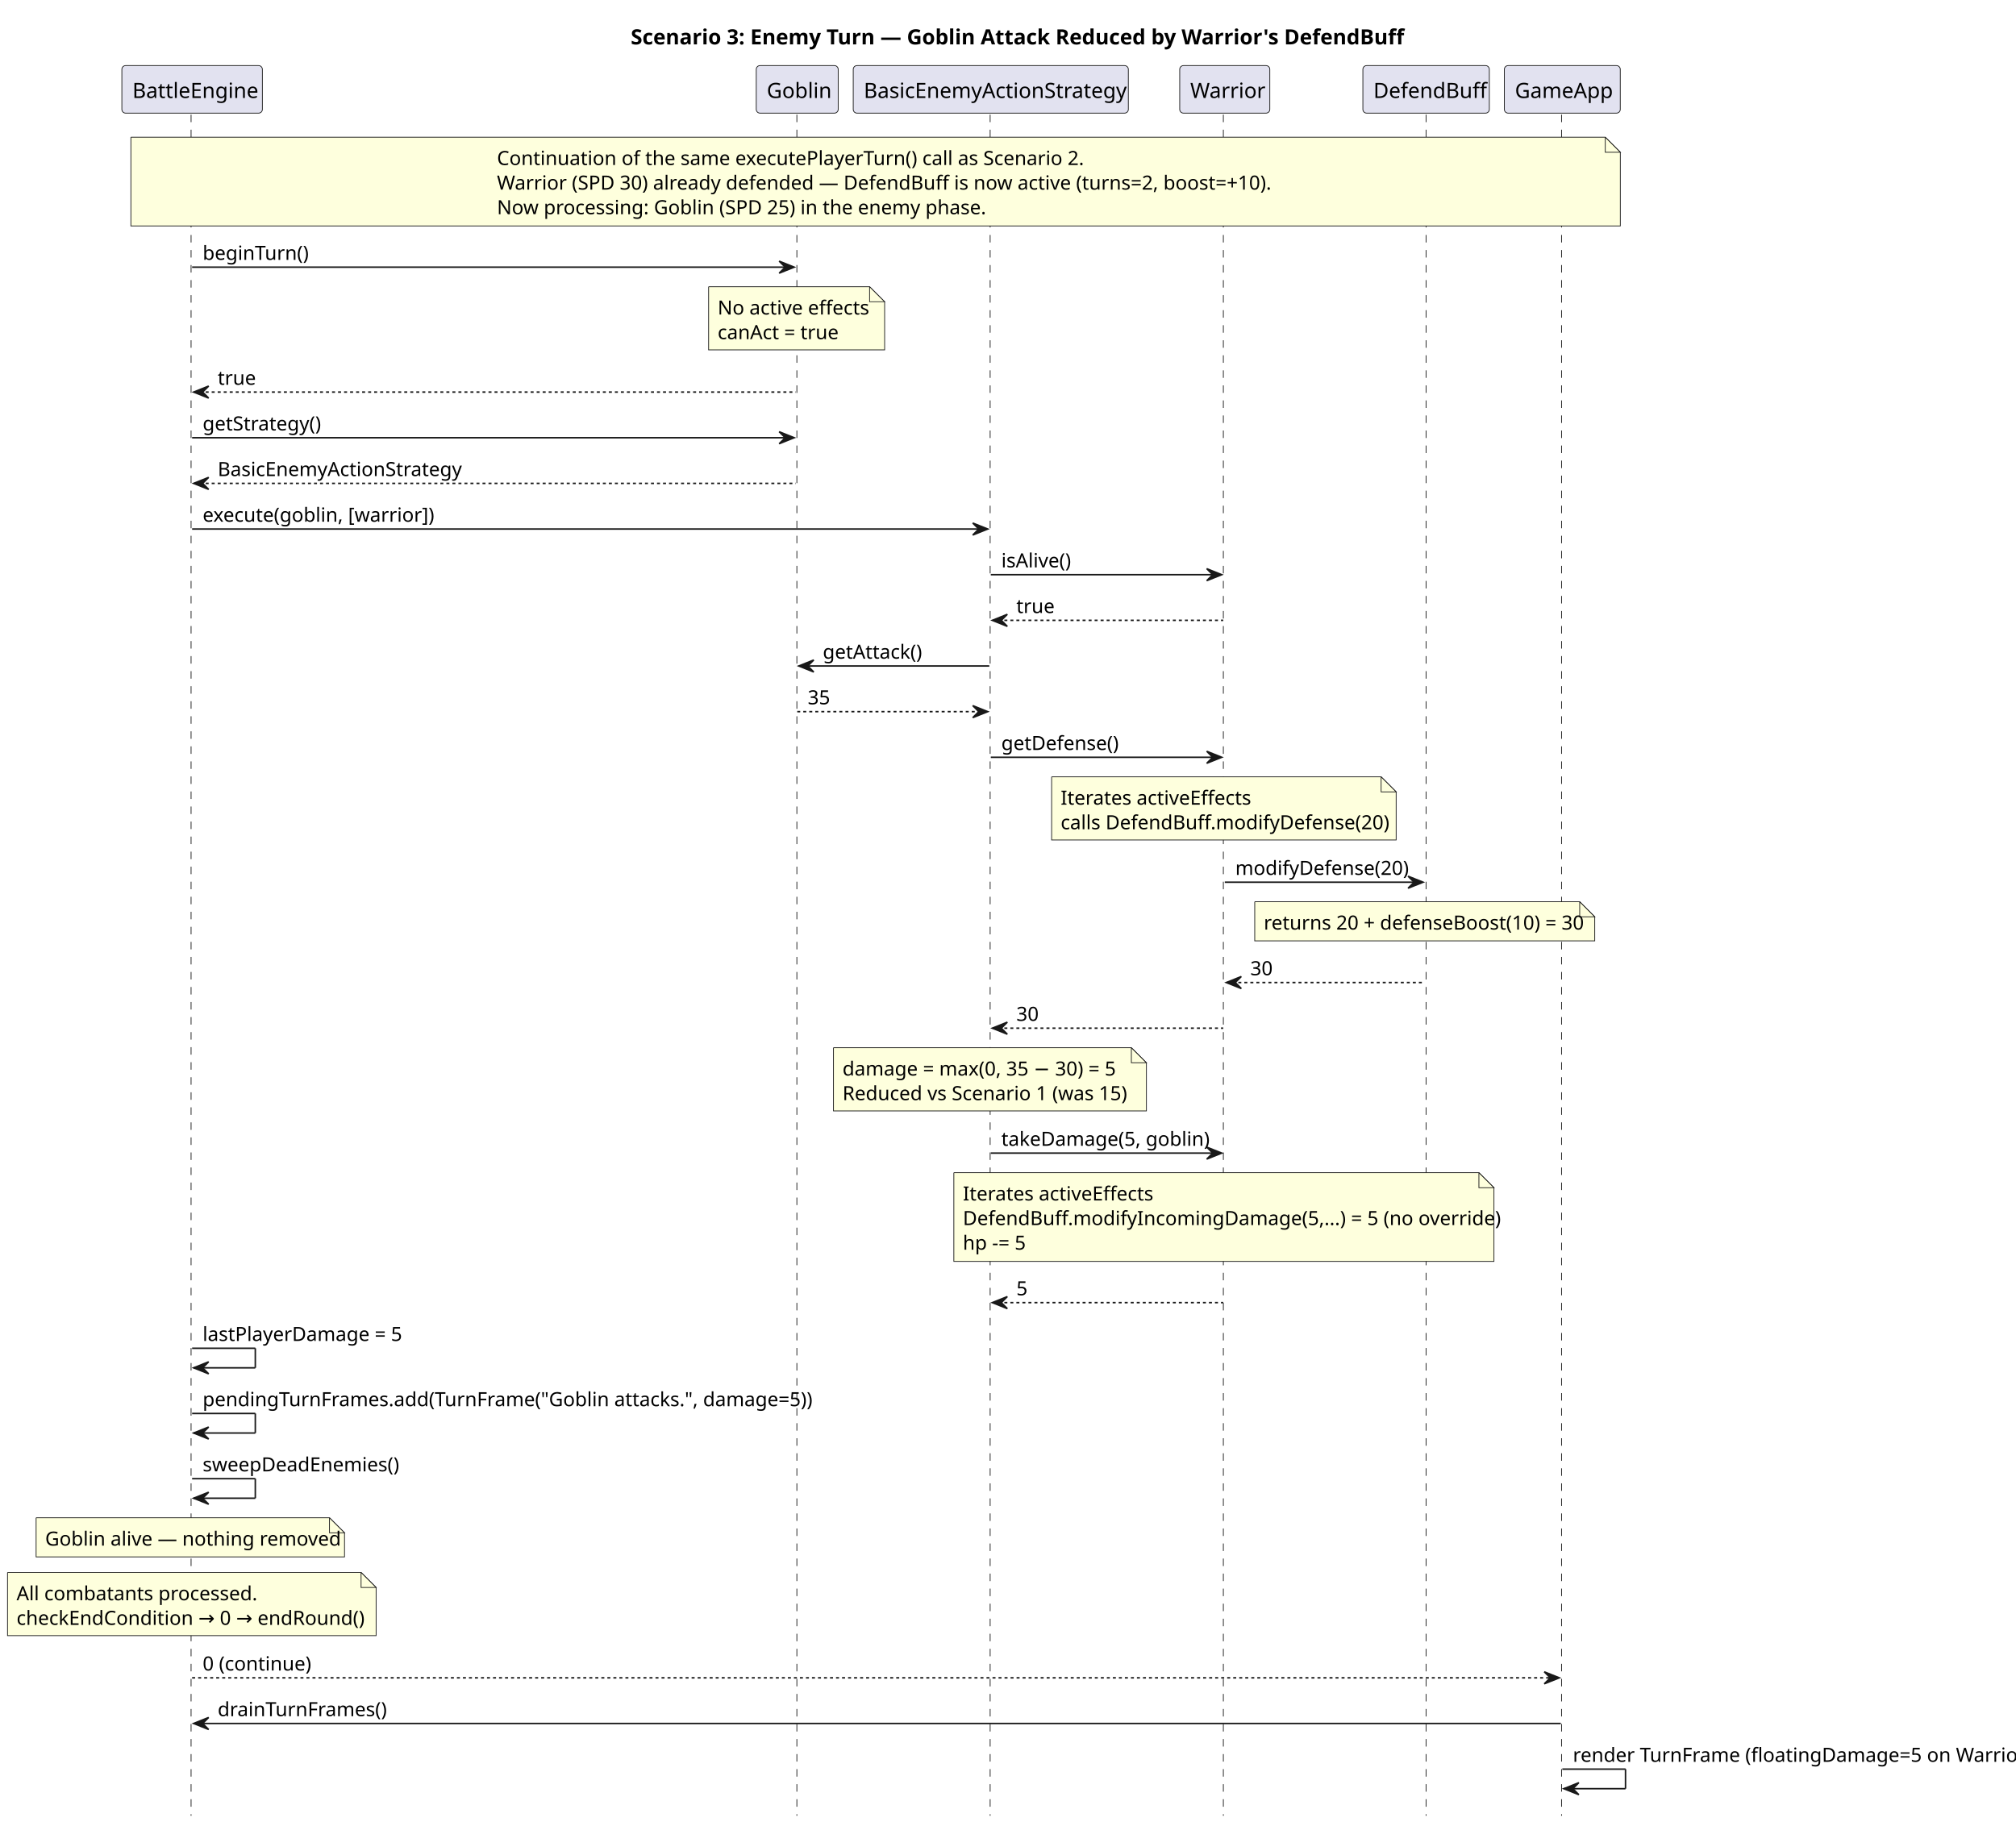
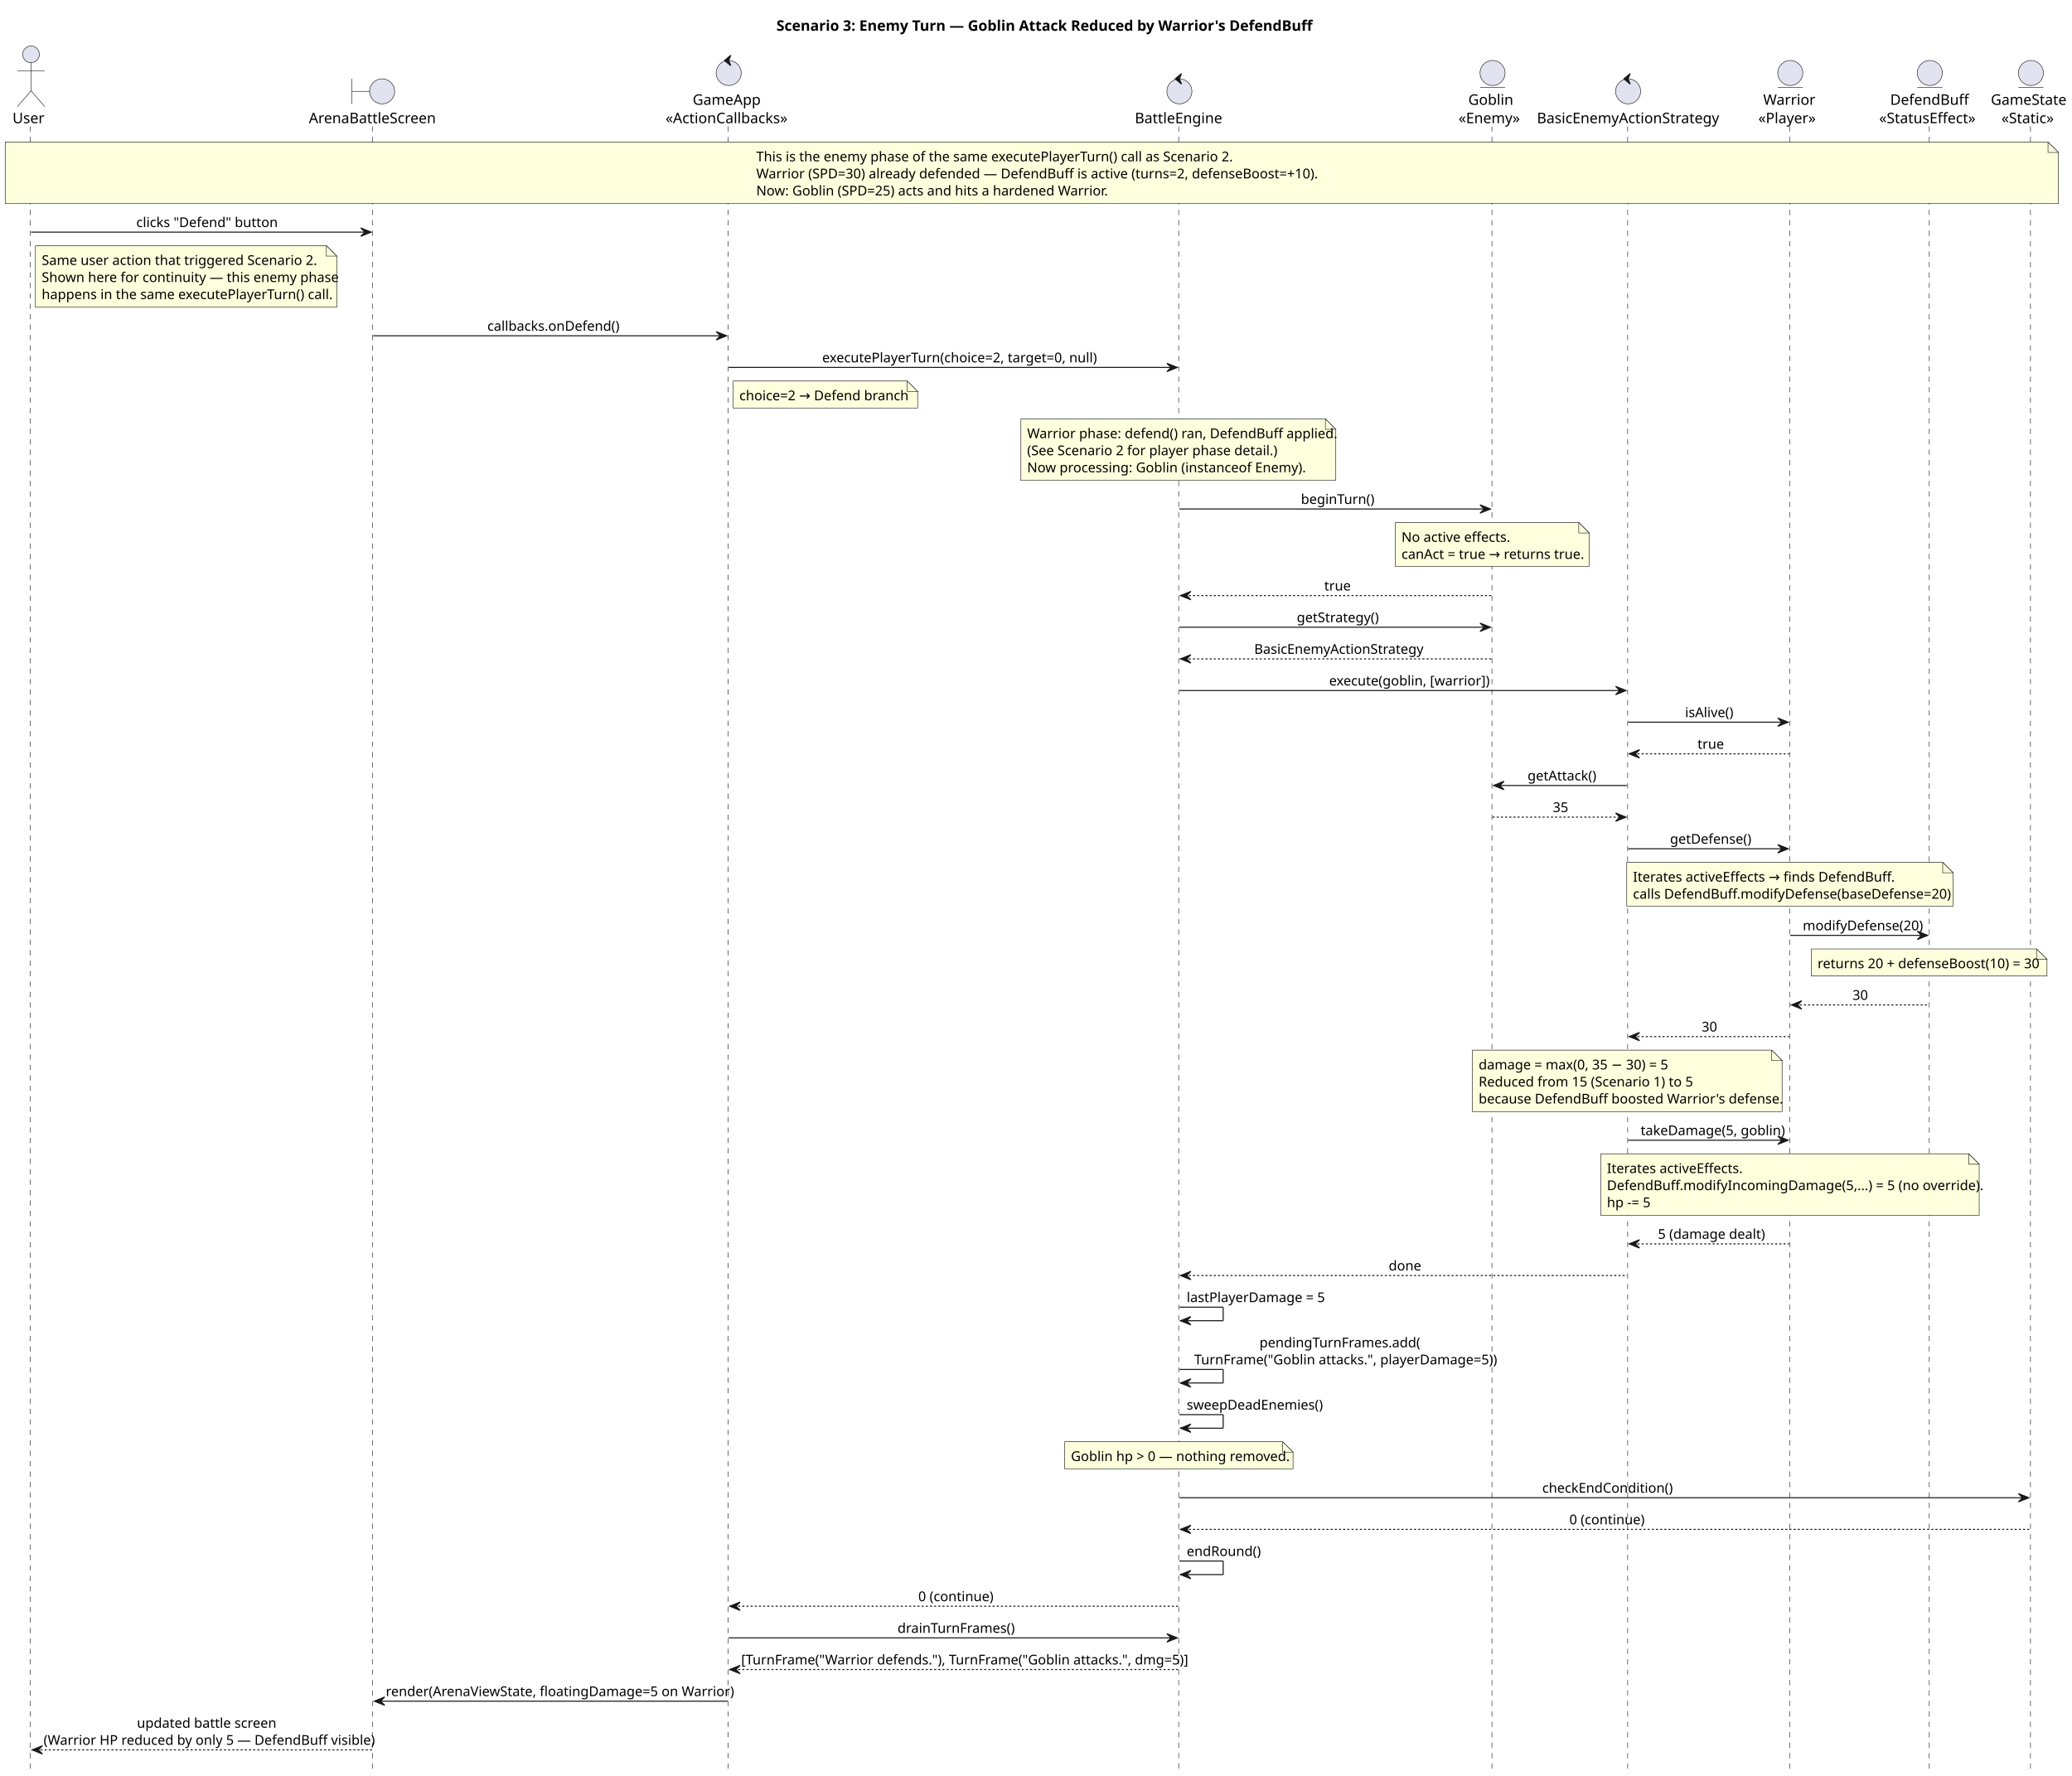
- <svg xmlns="http://www.w3.org/2000/svg" contentStyleType="text/css" height="1214px" preserveAspectRatio="none" style="width:1340px;height:1214px;background:#FFFFFF;" version="1.1" viewBox="0 0 1340 1214" width="1340px" zoomAndPan="magnify">
+ <svg xmlns="http://www.w3.org/2000/svg" contentStyleType="text/css" height="1703px" preserveAspectRatio="none" style="width:1987px;height:1703px;background:#FFFFFF;" version="1.1" viewBox="0 0 1987 1703" width="1987px" zoomAndPan="magnify">
  <defs />
  <g>
-     <text fill="#000000" font-family="sans-serif" font-size="14" font-weight="bold" lengthAdjust="spacing" textLength="500.849" x="419.258" y="29.533">Scenario 3: Enemy Turn — Goblin Attack Reduced by Warrior's DefendBuff</text>
-     <line style="stroke:#181818;stroke-width:0.5;stroke-dasharray:5.0,5.0;" x1="127" x2="127" y1="76.219" y2="1207.227" />
-     <line style="stroke:#181818;stroke-width:0.5;stroke-dasharray:5.0,5.0;" x1="529.665" x2="529.665" y1="76.219" y2="1207.227" />
-     <line style="stroke:#181818;stroke-width:0.5;stroke-dasharray:5.0,5.0;" x1="658.134" x2="658.134" y1="76.219" y2="1207.227" />
-     <line style="stroke:#181818;stroke-width:0.5;stroke-dasharray:5.0,5.0;" x1="813.137" x2="813.137" y1="76.219" y2="1207.227" />
-     <line style="stroke:#181818;stroke-width:0.5;stroke-dasharray:5.0,5.0;" x1="947.882" x2="947.882" y1="76.219" y2="1207.227" />
-     <line style="stroke:#181818;stroke-width:0.5;stroke-dasharray:5.0,5.0;" x1="1037.93" x2="1037.93" y1="76.219" y2="1207.227" />
-     <rect fill="#E2E2F0" height="31.609" rx="2.5" ry="2.5" style="stroke:#181818;stroke-width:0.5;" width="93.393" x="81" y="43.609" />
-     <text fill="#000000" font-family="sans-serif" font-size="14" lengthAdjust="spacing" textLength="79.393" x="88" y="65.143">BattleEngine</text>
-     <rect fill="#E2E2F0" height="31.609" rx="2.5" ry="2.5" style="stroke:#181818;stroke-width:0.5;" width="54.469" x="502.666" y="43.609" />
-     <text fill="#000000" font-family="sans-serif" font-size="14" lengthAdjust="spacing" textLength="40.469" x="509.666" y="65.143">Goblin</text>
-     <rect fill="#E2E2F0" height="31.609" rx="2.5" ry="2.5" style="stroke:#181818;stroke-width:0.5;" width="182.855" x="567.134" y="43.609" />
-     <text fill="#000000" font-family="sans-serif" font-size="14" lengthAdjust="spacing" textLength="168.855" x="574.134" y="65.143">BasicEnemyActionStrategy</text>
-     <rect fill="#E2E2F0" height="31.609" rx="2.5" ry="2.5" style="stroke:#181818;stroke-width:0.5;" width="59.883" x="784.137" y="43.609" />
-     <text fill="#000000" font-family="sans-serif" font-size="14" lengthAdjust="spacing" textLength="45.883" x="791.137" y="65.143">Warrior</text>
-     <rect fill="#E2E2F0" height="31.609" rx="2.5" ry="2.5" style="stroke:#181818;stroke-width:0.5;" width="84.048" x="905.882" y="43.609" />
-     <text fill="#000000" font-family="sans-serif" font-size="14" lengthAdjust="spacing" textLength="70.048" x="912.882" y="65.143">DefendBuff</text>
-     <rect fill="#E2E2F0" height="31.609" rx="2.5" ry="2.5" style="stroke:#181818;stroke-width:0.5;" width="77.034" x="999.93" y="43.609" />
-     <text fill="#000000" font-family="sans-serif" font-size="14" lengthAdjust="spacing" textLength="63.034" x="1006.93" y="65.143">GameApp</text>
-     <path d="M87,91.219 L87,150.219 L1077,150.219 L1077,101.219 L1067,91.219 L87,91.219 " fill="#FEFFDD" style="stroke:#181818;stroke-width:0.5;" />
-     <path d="M1067,91.219 L1067,101.219 L1077,101.219 L1067,91.219 " fill="#FEFFDD" style="stroke:#181818;stroke-width:0.5;" />
-     <text fill="#000000" font-family="sans-serif" font-size="13" lengthAdjust="spacing" textLength="375.75" x="330.315" y="109.714">Continuation of the same executePlayerTurn() call as Scenario 2.</text>
-     <text fill="#000000" font-family="sans-serif" font-size="13" lengthAdjust="spacing" textLength="495.333" x="330.315" y="126.065">Warrior (SPD 30) already defended — DefendBuff is now active (turns=2, boost=+10).</text>
-     <text fill="#000000" font-family="sans-serif" font-size="13" lengthAdjust="spacing" textLength="315.047" x="330.315" y="142.417">Now processing: Goblin (SPD 25) in the enemy phase.</text>
-     <polygon fill="#181818" points="517.9,173.625,527.9,177.625,517.9,181.625,521.9,177.625" style="stroke:#181818;stroke-width:1;" />
-     <line style="stroke:#181818;stroke-width:1;" x1="127.696" x2="523.9" y1="177.625" y2="177.625" />
-     <text fill="#000000" font-family="sans-serif" font-size="13" lengthAdjust="spacing" textLength="67.196" x="134.696" y="172.769">beginTurn()</text>
-     <path d="M471,190.625 L471,232.625 L588,232.625 L588,200.625 L578,190.625 L471,190.625 " fill="#FEFFDD" style="stroke:#181818;stroke-width:0.5;" />
-     <path d="M578,190.625 L578,200.625 L588,200.625 L578,190.625 " fill="#FEFFDD" style="stroke:#181818;stroke-width:0.5;" />
-     <text fill="#000000" font-family="sans-serif" font-size="13" lengthAdjust="spacing" textLength="96.097" x="477" y="209.12">No active effects</text>
-     <text fill="#000000" font-family="sans-serif" font-size="13" lengthAdjust="spacing" textLength="76.959" x="477" y="225.472">canAct = true</text>
-     <polygon fill="#181818" points="138.696,256.68,128.696,260.68,138.696,264.68,134.696,260.68" style="stroke:#181818;stroke-width:1;" />
-     <line style="stroke:#181818;stroke-width:1;stroke-dasharray:2.0,2.0;" x1="132.696" x2="528.9" y1="260.68" y2="260.68" />
-     <text fill="#000000" font-family="sans-serif" font-size="13" lengthAdjust="spacing" textLength="22.401" x="144.696" y="255.823">true</text>
-     <polygon fill="#181818" points="517.9,287.031,527.9,291.031,517.9,295.031,521.9,291.031" style="stroke:#181818;stroke-width:1;" />
-     <line style="stroke:#181818;stroke-width:1;" x1="127.696" x2="523.9" y1="291.031" y2="291.031" />
-     <text fill="#000000" font-family="sans-serif" font-size="13" lengthAdjust="spacing" textLength="75.144" x="134.696" y="286.175">getStrategy()</text>
-     <polygon fill="#181818" points="138.696,317.383,128.696,321.383,138.696,325.383,134.696,321.383" style="stroke:#181818;stroke-width:1;" />
-     <line style="stroke:#181818;stroke-width:1;stroke-dasharray:2.0,2.0;" x1="132.696" x2="528.9" y1="321.383" y2="321.383" />
-     <text fill="#000000" font-family="sans-serif" font-size="13" lengthAdjust="spacing" textLength="156.793" x="144.696" y="316.526">BasicEnemyActionStrategy</text>
-     <polygon fill="#181818" points="646.562,347.734,656.562,351.734,646.562,355.734,650.562,351.734" style="stroke:#181818;stroke-width:1;" />
-     <line style="stroke:#181818;stroke-width:1;" x1="127.696" x2="652.562" y1="351.734" y2="351.734" />
-     <text fill="#000000" font-family="sans-serif" font-size="13" lengthAdjust="spacing" textLength="143.057" x="134.696" y="346.878">execute(goblin, [warrior])</text>
-     <polygon fill="#181818" points="802.079,378.086,812.079,382.086,802.079,386.086,806.079,382.086" style="stroke:#181818;stroke-width:1;" />
-     <line style="stroke:#181818;stroke-width:1;" x1="658.562" x2="808.079" y1="382.086" y2="382.086" />
-     <text fill="#000000" font-family="sans-serif" font-size="13" lengthAdjust="spacing" textLength="46.224" x="665.562" y="377.229">isAlive()</text>
-     <polygon fill="#181818" points="669.562,408.438,659.562,412.438,669.562,416.438,665.562,412.438" style="stroke:#181818;stroke-width:1;" />
-     <line style="stroke:#181818;stroke-width:1;stroke-dasharray:2.0,2.0;" x1="663.562" x2="813.079" y1="412.438" y2="412.438" />
-     <text fill="#000000" font-family="sans-serif" font-size="13" lengthAdjust="spacing" textLength="22.401" x="675.562" y="407.581">true</text>
-     <polygon fill="#181818" points="540.9,438.789,530.9,442.789,540.9,446.789,536.9,442.789" style="stroke:#181818;stroke-width:1;" />
-     <line style="stroke:#181818;stroke-width:1;" x1="534.9" x2="657.562" y1="442.789" y2="442.789" />
-     <text fill="#000000" font-family="sans-serif" font-size="13" lengthAdjust="spacing" textLength="62.855" x="546.9" y="437.933">getAttack()</text>
-     <polygon fill="#181818" points="646.562,469.141,656.562,473.141,646.562,477.141,650.562,473.141" style="stroke:#181818;stroke-width:1;" />
-     <line style="stroke:#181818;stroke-width:1;stroke-dasharray:2.0,2.0;" x1="529.9" x2="652.562" y1="473.141" y2="473.141" />
-     <text fill="#000000" font-family="sans-serif" font-size="13" lengthAdjust="spacing" textLength="14.46" x="536.9" y="468.284">35</text>
-     <polygon fill="#181818" points="802.079,499.492,812.079,503.492,802.079,507.492,806.079,503.492" style="stroke:#181818;stroke-width:1;" />
-     <line style="stroke:#181818;stroke-width:1;" x1="658.562" x2="808.079" y1="503.492" y2="503.492" />
-     <text fill="#000000" font-family="sans-serif" font-size="13" lengthAdjust="spacing" textLength="75.15" x="665.562" y="498.636">getDefense()</text>
-     <path d="M699,516.492 L699,558.492 L928,558.492 L928,526.492 L918,516.492 L699,516.492 " fill="#FEFFDD" style="stroke:#181818;stroke-width:0.5;" />
-     <path d="M918,516.492 L918,526.492 L928,526.492 L918,516.492 " fill="#FEFFDD" style="stroke:#181818;stroke-width:0.5;" />
-     <text fill="#000000" font-family="sans-serif" font-size="13" lengthAdjust="spacing" textLength="120.663" x="705" y="534.987">Iterates activeEffects</text>
-     <text fill="#000000" font-family="sans-serif" font-size="13" lengthAdjust="spacing" textLength="208.102" x="705" y="551.339">calls DefendBuff.modifyDefense(20)</text>
-     <polygon fill="#181818" points="935.906,582.547,945.906,586.547,935.906,590.547,939.906,586.547" style="stroke:#181818;stroke-width:1;" />
-     <line style="stroke:#181818;stroke-width:1;" x1="814.079" x2="941.906" y1="586.547" y2="586.547" />
-     <text fill="#000000" font-family="sans-serif" font-size="13" lengthAdjust="spacing" textLength="109.827" x="821.079" y="581.69">modifyDefense(20)</text>
-     <path d="M834,599.547 L834,625.547 L1060,625.547 L1060,609.547 L1050,599.547 L834,599.547 " fill="#FEFFDD" style="stroke:#181818;stroke-width:0.5;" />
-     <path d="M1050,599.547 L1050,609.547 L1060,609.547 L1050,599.547 " fill="#FEFFDD" style="stroke:#181818;stroke-width:0.5;" />
-     <text fill="#000000" font-family="sans-serif" font-size="13" lengthAdjust="spacing" textLength="205.245" x="840" y="618.042">returns 20 + defenseBoost(10) = 30</text>
-     <polygon fill="#181818" points="825.079,649.25,815.079,653.25,825.079,657.25,821.079,653.25" style="stroke:#181818;stroke-width:1;" />
-     <line style="stroke:#181818;stroke-width:1;stroke-dasharray:2.0,2.0;" x1="819.079" x2="946.906" y1="653.25" y2="653.25" />
-     <text fill="#000000" font-family="sans-serif" font-size="13" lengthAdjust="spacing" textLength="14.46" x="831.079" y="648.394">30</text>
-     <polygon fill="#181818" points="669.562,679.602,659.562,683.602,669.562,687.602,665.562,683.602" style="stroke:#181818;stroke-width:1;" />
-     <line style="stroke:#181818;stroke-width:1;stroke-dasharray:2.0,2.0;" x1="663.562" x2="813.079" y1="683.602" y2="683.602" />
-     <text fill="#000000" font-family="sans-serif" font-size="13" lengthAdjust="spacing" textLength="14.46" x="675.562" y="678.745">30</text>
-     <path d="M554,696.602 L554,738.602 L762,738.602 L762,706.602 L752,696.602 L554,696.602 " fill="#FEFFDD" style="stroke:#181818;stroke-width:0.5;" />
-     <path d="M752,696.602 L752,706.602 L762,706.602 L752,696.602 " fill="#FEFFDD" style="stroke:#181818;stroke-width:0.5;" />
-     <text fill="#000000" font-family="sans-serif" font-size="13" lengthAdjust="spacing" textLength="176.541" x="560" y="715.097">damage = max(0, 35 − 30) = 5</text>
-     <text fill="#000000" font-family="sans-serif" font-size="13" lengthAdjust="spacing" textLength="187.872" x="560" y="731.448">Reduced vs Scenario 1 (was 15)</text>
-     <polygon fill="#181818" points="802.079,762.656,812.079,766.656,802.079,770.656,806.079,766.656" style="stroke:#181818;stroke-width:1;" />
-     <line style="stroke:#181818;stroke-width:1;" x1="658.562" x2="808.079" y1="766.656" y2="766.656" />
-     <text fill="#000000" font-family="sans-serif" font-size="13" lengthAdjust="spacing" textLength="131.517" x="665.562" y="761.8">takeDamage(5, goblin)</text>
-     <path d="M634,779.656 L634,838.656 L993,838.656 L993,789.656 L983,779.656 L634,779.656 " fill="#FEFFDD" style="stroke:#181818;stroke-width:0.5;" />
-     <path d="M983,779.656 L983,789.656 L993,789.656 L983,779.656 " fill="#FEFFDD" style="stroke:#181818;stroke-width:0.5;" />
-     <text fill="#000000" font-family="sans-serif" font-size="13" lengthAdjust="spacing" textLength="120.663" x="640" y="798.151">Iterates activeEffects</text>
-     <text fill="#000000" font-family="sans-serif" font-size="13" lengthAdjust="spacing" textLength="338.521" x="640" y="814.503">DefendBuff.modifyIncomingDamage(5,...) = 5 (no override)</text>
-     <text fill="#000000" font-family="sans-serif" font-size="13" lengthAdjust="spacing" textLength="40.834" x="640" y="830.855">hp -= 5</text>
-     <polygon fill="#181818" points="669.562,862.062,659.562,866.062,669.562,870.062,665.562,866.062" style="stroke:#181818;stroke-width:1;" />
-     <line style="stroke:#181818;stroke-width:1;stroke-dasharray:2.0,2.0;" x1="663.562" x2="813.079" y1="866.062" y2="866.062" />
-     <text fill="#000000" font-family="sans-serif" font-size="13" lengthAdjust="spacing" textLength="7.23" x="675.562" y="861.206">5</text>
-     <line style="stroke:#181818;stroke-width:1;" x1="127.696" x2="169.696" y1="896.414" y2="896.414" />
-     <line style="stroke:#181818;stroke-width:1;" x1="169.696" x2="169.696" y1="896.414" y2="909.414" />
-     <line style="stroke:#181818;stroke-width:1;" x1="128.696" x2="169.696" y1="909.414" y2="909.414" />
-     <polygon fill="#181818" points="138.696,905.414,128.696,909.414,138.696,913.414,134.696,909.414" style="stroke:#181818;stroke-width:1;" />
-     <text fill="#000000" font-family="sans-serif" font-size="13" lengthAdjust="spacing" textLength="128.261" x="134.696" y="891.558">lastPlayerDamage = 5</text>
-     <line style="stroke:#181818;stroke-width:1;" x1="127.696" x2="169.696" y1="939.766" y2="939.766" />
-     <line style="stroke:#181818;stroke-width:1;" x1="169.696" x2="169.696" y1="939.766" y2="952.766" />
-     <line style="stroke:#181818;stroke-width:1;" x1="128.696" x2="169.696" y1="952.766" y2="952.766" />
-     <polygon fill="#181818" points="138.696,948.766,128.696,952.766,138.696,956.766,134.696,952.766" style="stroke:#181818;stroke-width:1;" />
-     <text fill="#000000" font-family="sans-serif" font-size="13" lengthAdjust="spacing" textLength="388.204" x="134.696" y="934.909">pendingTurnFrames.add(TurnFrame("Goblin attacks.", damage=5))</text>
-     <line style="stroke:#181818;stroke-width:1;" x1="127.696" x2="169.696" y1="983.117" y2="983.117" />
-     <line style="stroke:#181818;stroke-width:1;" x1="169.696" x2="169.696" y1="983.117" y2="996.117" />
-     <line style="stroke:#181818;stroke-width:1;" x1="128.696" x2="169.696" y1="996.117" y2="996.117" />
-     <polygon fill="#181818" points="138.696,992.117,128.696,996.117,138.696,1000.117,134.696,996.117" style="stroke:#181818;stroke-width:1;" />
-     <text fill="#000000" font-family="sans-serif" font-size="13" lengthAdjust="spacing" textLength="127.893" x="134.696" y="978.261">sweepDeadEnemies()</text>
-     <path d="M24,1009.117 L24,1035.117 L229,1035.117 L229,1019.117 L219,1009.117 L24,1009.117 " fill="#FEFFDD" style="stroke:#181818;stroke-width:0.5;" />
-     <path d="M219,1009.117 L219,1019.117 L229,1019.117 L219,1009.117 " fill="#FEFFDD" style="stroke:#181818;stroke-width:0.5;" />
-     <text fill="#000000" font-family="sans-serif" font-size="13" lengthAdjust="spacing" textLength="184.99" x="30" y="1027.612">Goblin alive — nothing removed</text>
-     <path d="M5,1045.469 L5,1087.469 L250,1087.469 L250,1055.469 L240,1045.469 L5,1045.469 " fill="#FEFFDD" style="stroke:#181818;stroke-width:0.5;" />
-     <path d="M240,1045.469 L240,1055.469 L250,1055.469 L240,1045.469 " fill="#FEFFDD" style="stroke:#181818;stroke-width:0.5;" />
-     <text fill="#000000" font-family="sans-serif" font-size="13" lengthAdjust="spacing" textLength="152.464" x="11" y="1063.964">All combatants processed.</text>
-     <text fill="#000000" font-family="sans-serif" font-size="13" lengthAdjust="spacing" textLength="224.783" x="11" y="1080.315">checkEndCondition → 0 → endRound()</text>
-     <polygon fill="#181818" points="1026.447,1111.523,1036.447,1115.523,1026.447,1119.523,1030.447,1115.523" style="stroke:#181818;stroke-width:1;" />
-     <line style="stroke:#181818;stroke-width:1;stroke-dasharray:2.0,2.0;" x1="127.696" x2="1032.447" y1="1115.523" y2="1115.523" />
-     <text fill="#000000" font-family="sans-serif" font-size="13" lengthAdjust="spacing" textLength="68.65" x="134.696" y="1110.667">0 (continue)</text>
-     <polygon fill="#181818" points="138.696,1141.875,128.696,1145.875,138.696,1149.875,134.696,1145.875" style="stroke:#181818;stroke-width:1;" />
-     <line style="stroke:#181818;stroke-width:1;" x1="132.696" x2="1037.447" y1="1145.875" y2="1145.875" />
-     <text fill="#000000" font-family="sans-serif" font-size="13" lengthAdjust="spacing" textLength="108.355" x="144.696" y="1141.019">drainTurnFrames()</text>
-     <line style="stroke:#181818;stroke-width:1;" x1="1038.447" x2="1080.447" y1="1176.227" y2="1176.227" />
-     <line style="stroke:#181818;stroke-width:1;" x1="1080.447" x2="1080.447" y1="1176.227" y2="1189.227" />
-     <line style="stroke:#181818;stroke-width:1;" x1="1039.447" x2="1080.447" y1="1189.227" y2="1189.227" />
-     <polygon fill="#181818" points="1049.447,1185.227,1039.447,1189.227,1049.447,1193.227,1045.447,1189.227" style="stroke:#181818;stroke-width:1;" />
-     <text fill="#000000" font-family="sans-serif" font-size="13" lengthAdjust="spacing" textLength="287.917" x="1045.447" y="1171.37">render TurnFrame (floatingDamage=5 on Warrior)</text>
+     <text fill="#000000" font-family="sans-serif" font-size="14" font-weight="bold" lengthAdjust="spacing" textLength="500.849" x="744.577" y="29.533">Scenario 3: Enemy Turn — Goblin Attack Reduced by Warrior's DefendBuff</text>
+     <line style="stroke:#181818;stroke-width:0.5;stroke-dasharray:5.0,5.0;" x1="29" x2="29" y1="121.219" y2="1696.203" />
+     <line style="stroke:#181818;stroke-width:0.5;stroke-dasharray:5.0,5.0;" x1="357.194" x2="357.194" y1="121.219" y2="1696.203" />
+     <line style="stroke:#181818;stroke-width:0.5;stroke-dasharray:5.0,5.0;" x1="698.216" x2="698.216" y1="121.219" y2="1696.203" />
+     <line style="stroke:#181818;stroke-width:0.5;stroke-dasharray:5.0,5.0;" x1="1130.317" x2="1130.317" y1="121.219" y2="1696.203" />
+     <line style="stroke:#181818;stroke-width:0.5;stroke-dasharray:5.0,5.0;" x1="1430.746" x2="1430.746" y1="121.219" y2="1696.203" />
+     <line style="stroke:#181818;stroke-width:0.5;stroke-dasharray:5.0,5.0;" x1="1560.891" x2="1560.891" y1="121.219" y2="1696.203" />
+     <line style="stroke:#181818;stroke-width:0.5;stroke-dasharray:5.0,5.0;" x1="1716.207" x2="1716.207" y1="121.219" y2="1696.203" />
+     <line style="stroke:#181818;stroke-width:0.5;stroke-dasharray:5.0,5.0;" x1="1850.135" x2="1850.135" y1="121.219" y2="1696.203" />
+     <line style="stroke:#181818;stroke-width:0.5;stroke-dasharray:5.0,5.0;" x1="1947.189" x2="1947.189" y1="121.219" y2="1696.203" />
+     <text fill="#000000" font-family="sans-serif" font-size="14" lengthAdjust="spacing" textLength="29.559" x="12" y="118.143">User</text>
+     <ellipse cx="29.779" cy="52.109" fill="#E2E2F0" rx="8" ry="8" style="stroke:#181818;stroke-width:0.5;" />
+     <path d="M29.779,60.109 L29.779,87.109 M16.779,68.109 L42.779,68.109 M29.779,87.109 L16.779,102.109 M29.779,87.109 L42.779,102.109 " fill="none" style="stroke:#181818;stroke-width:0.5;" />
+     <text fill="#000000" font-family="sans-serif" font-size="14" lengthAdjust="spacing" textLength="117.517" x="296.194" y="118.143">ArenaBattleScreen</text>
+     <path d="M337.453,75.609 L337.453,99.609 M337.453,87.609 L354.453,87.609 " fill="none" style="stroke:#181818;stroke-width:0.5;" />
+     <ellipse cx="366.453" cy="87.609" fill="#E2E2F0" rx="12" ry="12" style="stroke:#181818;stroke-width:0.5;" />
+     <text fill="#000000" font-family="sans-serif" font-size="14" lengthAdjust="spacing" textLength="63.034" x="664.285" y="100.533">GameApp</text>
+     <text fill="#000000" font-family="sans-serif" font-size="14" lengthAdjust="spacing" textLength="115.172" x="638.216" y="118.143">«ActionCallbacks»</text>
+     <ellipse cx="698.802" cy="70" fill="#E2E2F0" rx="12" ry="12" style="stroke:#181818;stroke-width:0.5;" />
+     <polygon fill="#181818" points="694.802,58,700.802,53,698.802,58,700.802,63,694.802,58" style="stroke:#181818;stroke-width:1;" />
+     <text fill="#000000" font-family="sans-serif" font-size="14" lengthAdjust="spacing" textLength="79.393" x="1088.317" y="118.143">BattleEngine</text>
+     <ellipse cx="1131.014" cy="87.609" fill="#E2E2F0" rx="12" ry="12" style="stroke:#181818;stroke-width:0.5;" />
+     <polygon fill="#181818" points="1127.014,75.609,1133.014,70.609,1131.014,75.609,1133.014,80.609,1127.014,75.609" style="stroke:#181818;stroke-width:1;" />
+     <text fill="#000000" font-family="sans-serif" font-size="14" lengthAdjust="spacing" textLength="40.469" x="1408.084" y="100.533">Goblin</text>
+     <text fill="#000000" font-family="sans-serif" font-size="14" lengthAdjust="spacing" textLength="59.145" x="1398.746" y="118.143">«Enemy»</text>
+     <ellipse cx="1431.318" cy="70" fill="#E2E2F0" rx="12" ry="12" style="stroke:#181818;stroke-width:0.5;" />
+     <line style="stroke:#181818;stroke-width:0.5;" x1="1419.318" x2="1443.318" y1="84" y2="84" />
+     <text fill="#000000" font-family="sans-serif" font-size="14" lengthAdjust="spacing" textLength="168.855" x="1473.891" y="118.143">BasicEnemyActionStrategy</text>
+     <ellipse cx="1561.318" cy="87.609" fill="#E2E2F0" rx="12" ry="12" style="stroke:#181818;stroke-width:0.5;" />
+     <polygon fill="#181818" points="1557.318,75.609,1563.318,70.609,1561.318,75.609,1563.318,80.609,1557.318,75.609" style="stroke:#181818;stroke-width:1;" />
+     <text fill="#000000" font-family="sans-serif" font-size="14" lengthAdjust="spacing" textLength="45.883" x="1690.894" y="100.533">Warrior</text>
+     <text fill="#000000" font-family="sans-serif" font-size="14" lengthAdjust="spacing" textLength="55.255" x="1686.207" y="118.143">«Player»</text>
+     <ellipse cx="1716.835" cy="70" fill="#E2E2F0" rx="12" ry="12" style="stroke:#181818;stroke-width:0.5;" />
+     <line style="stroke:#181818;stroke-width:0.5;" x1="1704.835" x2="1728.835" y1="84" y2="84" />
+     <text fill="#000000" font-family="sans-serif" font-size="14" lengthAdjust="spacing" textLength="70.048" x="1812.638" y="100.533">DefendBuff</text>
+     <text fill="#000000" font-family="sans-serif" font-size="14" lengthAdjust="spacing" textLength="91.055" x="1802.135" y="118.143">«StatusEffect»</text>
+     <ellipse cx="1850.662" cy="70" fill="#E2E2F0" rx="12" ry="12" style="stroke:#181818;stroke-width:0.5;" />
+     <line style="stroke:#181818;stroke-width:0.5;" x1="1838.662" x2="1862.662" y1="84" y2="84" />
+     <text fill="#000000" font-family="sans-serif" font-size="14" lengthAdjust="spacing" textLength="70.814" x="1909.189" y="100.533">GameState</text>
+     <text fill="#000000" font-family="sans-serif" font-size="14" lengthAdjust="spacing" textLength="50.586" x="1919.303" y="118.143">«Static»</text>
+     <ellipse cx="1947.596" cy="70" fill="#E2E2F0" rx="12" ry="12" style="stroke:#181818;stroke-width:0.5;" />
+     <line style="stroke:#181818;stroke-width:0.5;" x1="1935.596" x2="1959.596" y1="84" y2="84" />
+     <path d="M5,136.219 L5,195.219 L1974,195.219 L1974,146.219 L1964,136.219 L5,136.219 " fill="#FEFFDD" style="stroke:#181818;stroke-width:0.5;" />
+     <path d="M1964,136.219 L1964,146.219 L1974,146.219 L1964,136.219 " fill="#FEFFDD" style="stroke:#181818;stroke-width:0.5;" />
+     <text fill="#000000" font-family="sans-serif" font-size="13" lengthAdjust="spacing" textLength="443.657" x="725.224" y="154.714">This is the enemy phase of the same executePlayerTurn() call as Scenario 2.</text>
+     <text fill="#000000" font-family="sans-serif" font-size="13" lengthAdjust="spacing" textLength="519.556" x="725.224" y="171.065">Warrior (SPD=30) already defended — DefendBuff is active (turns=2, defenseBoost=+10).</text>
+     <text fill="#000000" font-family="sans-serif" font-size="13" lengthAdjust="spacing" textLength="327.679" x="725.224" y="187.417">Now: Goblin (SPD=25) acts and hits a hardened Warrior.</text>
+     <polygon fill="#181818" points="345.953,218.625,355.953,222.625,345.953,226.625,349.953,222.625" style="stroke:#181818;stroke-width:1;" />
+     <line style="stroke:#181818;stroke-width:1;" x1="29.779" x2="351.953" y1="222.625" y2="222.625" />
+     <text fill="#000000" font-family="sans-serif" font-size="13" lengthAdjust="spacing" textLength="126.293" x="130.72" y="217.769">clicks "Defend" button</text>
+     <path d="M34,235.625 L34,294.625 L323,294.625 L323,245.625 L313,235.625 L34,235.625 " fill="#FEFFDD" style="stroke:#181818;stroke-width:0.5;" />
+     <path d="M313,235.625 L313,245.625 L323,245.625 L313,235.625 " fill="#FEFFDD" style="stroke:#181818;stroke-width:0.5;" />
+     <text fill="#000000" font-family="sans-serif" font-size="13" lengthAdjust="spacing" textLength="250.751" x="40" y="254.12">Same user action that triggered Scenario 2.</text>
+     <text fill="#000000" font-family="sans-serif" font-size="13" lengthAdjust="spacing" textLength="268.81" x="40" y="270.472">Shown here for continuity — this enemy phase</text>
+     <text fill="#000000" font-family="sans-serif" font-size="13" lengthAdjust="spacing" textLength="268.804" x="40" y="286.823">happens in the same executePlayerTurn() call.</text>
+     <polygon fill="#181818" points="686.802,318.031,696.802,322.031,686.802,326.031,690.802,322.031" style="stroke:#181818;stroke-width:1;" />
+     <line style="stroke:#181818;stroke-width:1;" x1="357.953" x2="692.802" y1="322.031" y2="322.031" />
+     <text fill="#000000" font-family="sans-serif" font-size="13" lengthAdjust="spacing" textLength="122.116" x="467.319" y="317.175">callbacks.onDefend()</text>
+     <polygon fill="#181818" points="1119.014,348.383,1129.014,352.383,1119.014,356.383,1123.014,352.383" style="stroke:#181818;stroke-width:1;" />
+     <line style="stroke:#181818;stroke-width:1;" x1="698.802" x2="1125.014" y1="352.383" y2="352.383" />
+     <text fill="#000000" font-family="sans-serif" font-size="13" lengthAdjust="spacing" textLength="252.916" x="788.45" y="347.526">executePlayerTurn(choice=2, target=0, null)</text>
+     <path d="M703,365.383 L703,391.383 L880,391.383 L880,375.383 L870,365.383 L703,365.383 " fill="#FEFFDD" style="stroke:#181818;stroke-width:0.5;" />
+     <path d="M870,365.383 L870,375.383 L880,375.383 L870,365.383 " fill="#FEFFDD" style="stroke:#181818;stroke-width:0.5;" />
+     <text fill="#000000" font-family="sans-serif" font-size="13" lengthAdjust="spacing" textLength="156.121" x="709" y="383.878">choice=2 → Defend branch</text>
+     <path d="M979,401.734 L979,460.734 L1281,460.734 L1281,411.734 L1271,401.734 L979,401.734 " fill="#FEFFDD" style="stroke:#181818;stroke-width:0.5;" />
+     <path d="M1271,401.734 L1271,411.734 L1281,411.734 L1271,401.734 " fill="#FEFFDD" style="stroke:#181818;stroke-width:0.5;" />
+     <text fill="#000000" font-family="sans-serif" font-size="13" lengthAdjust="spacing" textLength="281.1" x="985" y="420.229">Warrior phase: defend() ran, DefendBuff applied.</text>
+     <text fill="#000000" font-family="sans-serif" font-size="13" lengthAdjust="spacing" textLength="232.686" x="985" y="436.581">(See Scenario 2 for player phase detail.)</text>
+     <text fill="#000000" font-family="sans-serif" font-size="13" lengthAdjust="spacing" textLength="256.502" x="985" y="452.933">Now processing: Goblin (instanceof Enemy).</text>
+     <polygon fill="#181818" points="1419.318,484.141,1429.318,488.141,1419.318,492.141,1423.318,488.141" style="stroke:#181818;stroke-width:1;" />
+     <line style="stroke:#181818;stroke-width:1;" x1="1131.014" x2="1425.318" y1="488.141" y2="488.141" />
+     <text fill="#000000" font-family="sans-serif" font-size="13" lengthAdjust="spacing" textLength="67.196" x="1247.568" y="483.284">beginTurn()</text>
+     <path d="M1338,501.141 L1338,543.141 L1524,543.141 L1524,511.141 L1514,501.141 L1338,501.141 " fill="#FEFFDD" style="stroke:#181818;stroke-width:0.5;" />
+     <path d="M1514,501.141 L1514,511.141 L1524,511.141 L1514,501.141 " fill="#FEFFDD" style="stroke:#181818;stroke-width:0.5;" />
+     <text fill="#000000" font-family="sans-serif" font-size="13" lengthAdjust="spacing" textLength="99.709" x="1344" y="519.636">No active effects.</text>
+     <text fill="#000000" font-family="sans-serif" font-size="13" lengthAdjust="spacing" textLength="165.483" x="1344" y="535.987">canAct = true → returns true.</text>
+     <polygon fill="#181818" points="1142.014,567.195,1132.014,571.195,1142.014,575.195,1138.014,571.195" style="stroke:#181818;stroke-width:1;" />
+     <line style="stroke:#181818;stroke-width:1;stroke-dasharray:2.0,2.0;" x1="1136.014" x2="1430.318" y1="571.195" y2="571.195" />
+     <text fill="#000000" font-family="sans-serif" font-size="13" lengthAdjust="spacing" textLength="22.401" x="1269.966" y="566.339">true</text>
+     <polygon fill="#181818" points="1419.318,597.547,1429.318,601.547,1419.318,605.547,1423.318,601.547" style="stroke:#181818;stroke-width:1;" />
+     <line style="stroke:#181818;stroke-width:1;" x1="1131.014" x2="1425.318" y1="601.547" y2="601.547" />
+     <text fill="#000000" font-family="sans-serif" font-size="13" lengthAdjust="spacing" textLength="75.144" x="1243.594" y="596.69">getStrategy()</text>
+     <polygon fill="#181818" points="1142.014,627.898,1132.014,631.898,1142.014,635.898,1138.014,631.898" style="stroke:#181818;stroke-width:1;" />
+     <line style="stroke:#181818;stroke-width:1;stroke-dasharray:2.0,2.0;" x1="1136.014" x2="1430.318" y1="631.898" y2="631.898" />
+     <text fill="#000000" font-family="sans-serif" font-size="13" lengthAdjust="spacing" textLength="156.793" x="1202.769" y="627.042">BasicEnemyActionStrategy</text>
+     <polygon fill="#181818" points="1549.318,658.25,1559.318,662.25,1549.318,666.25,1553.318,662.25" style="stroke:#181818;stroke-width:1;" />
+     <line style="stroke:#181818;stroke-width:1;" x1="1131.014" x2="1555.318" y1="662.25" y2="662.25" />
+     <text fill="#000000" font-family="sans-serif" font-size="13" lengthAdjust="spacing" textLength="143.057" x="1274.637" y="657.394">execute(goblin, [warrior])</text>
+     <polygon fill="#181818" points="1704.835,688.602,1714.835,692.602,1704.835,696.602,1708.835,692.602" style="stroke:#181818;stroke-width:1;" />
+     <line style="stroke:#181818;stroke-width:1;" x1="1561.318" x2="1710.835" y1="692.602" y2="692.602" />
+     <text fill="#000000" font-family="sans-serif" font-size="13" lengthAdjust="spacing" textLength="46.224" x="1615.965" y="687.745">isAlive()</text>
+     <polygon fill="#181818" points="1572.318,718.953,1562.318,722.953,1572.318,726.953,1568.318,722.953" style="stroke:#181818;stroke-width:1;" />
+     <line style="stroke:#181818;stroke-width:1;stroke-dasharray:2.0,2.0;" x1="1566.318" x2="1715.835" y1="722.953" y2="722.953" />
+     <text fill="#000000" font-family="sans-serif" font-size="13" lengthAdjust="spacing" textLength="22.401" x="1627.876" y="718.097">true</text>
+     <polygon fill="#181818" points="1442.318,749.305,1432.318,753.305,1442.318,757.305,1438.318,753.305" style="stroke:#181818;stroke-width:1;" />
+     <line style="stroke:#181818;stroke-width:1;" x1="1436.318" x2="1560.318" y1="753.305" y2="753.305" />
+     <text fill="#000000" font-family="sans-serif" font-size="13" lengthAdjust="spacing" textLength="62.855" x="1464.891" y="748.448">getAttack()</text>
+     <polygon fill="#181818" points="1549.318,779.656,1559.318,783.656,1549.318,787.656,1553.318,783.656" style="stroke:#181818;stroke-width:1;" />
+     <line style="stroke:#181818;stroke-width:1;stroke-dasharray:2.0,2.0;" x1="1431.318" x2="1555.318" y1="783.656" y2="783.656" />
+     <text fill="#000000" font-family="sans-serif" font-size="13" lengthAdjust="spacing" textLength="14.46" x="1489.088" y="778.8">35</text>
+     <polygon fill="#181818" points="1704.835,810.008,1714.835,814.008,1704.835,818.008,1708.835,814.008" style="stroke:#181818;stroke-width:1;" />
+     <line style="stroke:#181818;stroke-width:1;" x1="1561.318" x2="1710.835" y1="814.008" y2="814.008" />
+     <text fill="#000000" font-family="sans-serif" font-size="13" lengthAdjust="spacing" textLength="75.15" x="1601.502" y="809.151">getDefense()</text>
+     <path d="M1560,827.008 L1560,869.008 L1873,869.008 L1873,837.008 L1863,827.008 L1560,827.008 " fill="#FEFFDD" style="stroke:#181818;stroke-width:0.5;" />
+     <path d="M1863,827.008 L1863,837.008 L1873,837.008 L1863,827.008 " fill="#FEFFDD" style="stroke:#181818;stroke-width:0.5;" />
+     <text fill="#000000" font-family="sans-serif" font-size="13" lengthAdjust="spacing" textLength="238.831" x="1566" y="845.503">Iterates activeEffects → finds DefendBuff.</text>
+     <text fill="#000000" font-family="sans-serif" font-size="13" lengthAdjust="spacing" textLength="292.303" x="1566" y="861.855">calls DefendBuff.modifyDefense(baseDefense=20)</text>
+     <polygon fill="#181818" points="1838.662,893.062,1848.662,897.062,1838.662,901.062,1842.662,897.062" style="stroke:#181818;stroke-width:1;" />
+     <line style="stroke:#181818;stroke-width:1;" x1="1716.835" x2="1844.662" y1="897.062" y2="897.062" />
+     <text fill="#000000" font-family="sans-serif" font-size="13" lengthAdjust="spacing" textLength="109.827" x="1728.835" y="892.206">modifyDefense(20)</text>
+     <path d="M1737,910.062 L1737,936.062 L1963,936.062 L1963,920.062 L1953,910.062 L1737,910.062 " fill="#FEFFDD" style="stroke:#181818;stroke-width:0.5;" />
+     <path d="M1953,910.062 L1953,920.062 L1963,920.062 L1953,910.062 " fill="#FEFFDD" style="stroke:#181818;stroke-width:0.5;" />
+     <text fill="#000000" font-family="sans-serif" font-size="13" lengthAdjust="spacing" textLength="205.245" x="1743" y="928.558">returns 20 + defenseBoost(10) = 30</text>
+     <polygon fill="#181818" points="1727.835,959.766,1717.835,963.766,1727.835,967.766,1723.835,963.766" style="stroke:#181818;stroke-width:1;" />
+     <line style="stroke:#181818;stroke-width:1;stroke-dasharray:2.0,2.0;" x1="1721.835" x2="1849.662" y1="963.766" y2="963.766" />
+     <text fill="#000000" font-family="sans-serif" font-size="13" lengthAdjust="spacing" textLength="14.46" x="1776.519" y="958.909">30</text>
+     <polygon fill="#181818" points="1572.318,990.117,1562.318,994.117,1572.318,998.117,1568.318,994.117" style="stroke:#181818;stroke-width:1;" />
+     <line style="stroke:#181818;stroke-width:1;stroke-dasharray:2.0,2.0;" x1="1566.318" x2="1715.835" y1="994.117" y2="994.117" />
+     <text fill="#000000" font-family="sans-serif" font-size="13" lengthAdjust="spacing" textLength="14.46" x="1631.846" y="989.261">30</text>
+     <path d="M1412,1007.117 L1412,1066.117 L1709,1066.117 L1709,1017.117 L1699,1007.117 L1412,1007.117 " fill="#FEFFDD" style="stroke:#181818;stroke-width:0.5;" />
+     <path d="M1699,1007.117 L1699,1017.117 L1709,1017.117 L1699,1007.117 " fill="#FEFFDD" style="stroke:#181818;stroke-width:0.5;" />
+     <text fill="#000000" font-family="sans-serif" font-size="13" lengthAdjust="spacing" textLength="176.541" x="1418" y="1025.612">damage = max(0, 35 − 30) = 5</text>
+     <text fill="#000000" font-family="sans-serif" font-size="13" lengthAdjust="spacing" textLength="199.437" x="1418" y="1041.964">Reduced from 15 (Scenario 1) to 5</text>
+     <text fill="#000000" font-family="sans-serif" font-size="13" lengthAdjust="spacing" textLength="276.364" x="1418" y="1058.315">because DefendBuff boosted Warrior's defense.</text>
+     <polygon fill="#181818" points="1704.835,1089.523,1714.835,1093.523,1704.835,1097.523,1708.835,1093.523" style="stroke:#181818;stroke-width:1;" />
+     <line style="stroke:#181818;stroke-width:1;" x1="1561.318" x2="1710.835" y1="1093.523" y2="1093.523" />
+     <text fill="#000000" font-family="sans-serif" font-size="13" lengthAdjust="spacing" textLength="131.517" x="1573.318" y="1088.667">takeDamage(5, goblin)</text>
+     <path d="M1535,1106.523 L1535,1165.523 L1898,1165.523 L1898,1116.523 L1888,1106.523 L1535,1106.523 " fill="#FEFFDD" style="stroke:#181818;stroke-width:0.5;" />
+     <path d="M1888,1106.523 L1888,1116.523 L1898,1116.523 L1888,1106.523 " fill="#FEFFDD" style="stroke:#181818;stroke-width:0.5;" />
+     <text fill="#000000" font-family="sans-serif" font-size="13" lengthAdjust="spacing" textLength="124.274" x="1541" y="1125.019">Iterates activeEffects.</text>
+     <text fill="#000000" font-family="sans-serif" font-size="13" lengthAdjust="spacing" textLength="342.132" x="1541" y="1141.37">DefendBuff.modifyIncomingDamage(5,...) = 5 (no override).</text>
+     <text fill="#000000" font-family="sans-serif" font-size="13" lengthAdjust="spacing" textLength="40.834" x="1541" y="1157.722">hp -= 5</text>
+     <polygon fill="#181818" points="1572.318,1188.93,1562.318,1192.93,1572.318,1196.93,1568.318,1192.93" style="stroke:#181818;stroke-width:1;" />
+     <line style="stroke:#181818;stroke-width:1;stroke-dasharray:2.0,2.0;" x1="1566.318" x2="1715.835" y1="1192.93" y2="1192.93" />
+     <text fill="#000000" font-family="sans-serif" font-size="13" lengthAdjust="spacing" textLength="98.281" x="1589.936" y="1188.073">5 (damage dealt)</text>
+     <polygon fill="#181818" points="1142.014,1219.281,1132.014,1223.281,1142.014,1227.281,1138.014,1223.281" style="stroke:#181818;stroke-width:1;" />
+     <line style="stroke:#181818;stroke-width:1;stroke-dasharray:2.0,2.0;" x1="1136.014" x2="1560.318" y1="1223.281" y2="1223.281" />
+     <text fill="#000000" font-family="sans-serif" font-size="13" lengthAdjust="spacing" textLength="28.92" x="1331.706" y="1218.425">done</text>
+     <line style="stroke:#181818;stroke-width:1;" x1="1131.014" x2="1173.014" y1="1253.633" y2="1253.633" />
+     <line style="stroke:#181818;stroke-width:1;" x1="1173.014" x2="1173.014" y1="1253.633" y2="1266.633" />
+     <line style="stroke:#181818;stroke-width:1;" x1="1132.014" x2="1173.014" y1="1266.633" y2="1266.633" />
+     <polygon fill="#181818" points="1142.014,1262.633,1132.014,1266.633,1142.014,1270.633,1138.014,1266.633" style="stroke:#181818;stroke-width:1;" />
+     <text fill="#000000" font-family="sans-serif" font-size="13" lengthAdjust="spacing" textLength="128.261" x="1138.014" y="1248.776">lastPlayerDamage = 5</text>
+     <line style="stroke:#181818;stroke-width:1;" x1="1131.014" x2="1173.014" y1="1313.336" y2="1313.336" />
+     <line style="stroke:#181818;stroke-width:1;" x1="1173.014" x2="1173.014" y1="1313.336" y2="1326.336" />
+     <line style="stroke:#181818;stroke-width:1;" x1="1132.014" x2="1173.014" y1="1326.336" y2="1326.336" />
+     <polygon fill="#181818" points="1142.014,1322.336,1132.014,1326.336,1142.014,1330.336,1138.014,1326.336" style="stroke:#181818;stroke-width:1;" />
+     <text fill="#000000" font-family="sans-serif" font-size="13" lengthAdjust="spacing" textLength="146.688" x="1207.822" y="1292.128">pendingTurnFrames.add(</text>
+     <text fill="#000000" font-family="sans-serif" font-size="13" lengthAdjust="spacing" textLength="279.081" x="1145.237" y="1308.479">TurnFrame("Goblin attacks.", playerDamage=5))</text>
+     <line style="stroke:#181818;stroke-width:1;" x1="1131.014" x2="1173.014" y1="1356.688" y2="1356.688" />
+     <line style="stroke:#181818;stroke-width:1;" x1="1173.014" x2="1173.014" y1="1356.688" y2="1369.688" />
+     <line style="stroke:#181818;stroke-width:1;" x1="1132.014" x2="1173.014" y1="1369.688" y2="1369.688" />
+     <polygon fill="#181818" points="1142.014,1365.688,1132.014,1369.688,1142.014,1373.688,1138.014,1369.688" style="stroke:#181818;stroke-width:1;" />
+     <text fill="#000000" font-family="sans-serif" font-size="13" lengthAdjust="spacing" textLength="127.893" x="1138.014" y="1351.831">sweepDeadEnemies()</text>
+     <path d="M1021,1382.688 L1021,1408.688 L1240,1408.688 L1240,1392.688 L1230,1382.688 L1021,1382.688 " fill="#FEFFDD" style="stroke:#181818;stroke-width:0.5;" />
+     <path d="M1230,1382.688 L1230,1392.688 L1240,1392.688 L1230,1382.688 " fill="#FEFFDD" style="stroke:#181818;stroke-width:0.5;" />
+     <text fill="#000000" font-family="sans-serif" font-size="13" lengthAdjust="spacing" textLength="198.371" x="1027" y="1401.183">Goblin hp &gt; 0 — nothing removed.</text>
+     <polygon fill="#181818" points="1935.596,1432.391,1945.596,1436.391,1935.596,1440.391,1939.596,1436.391" style="stroke:#181818;stroke-width:1;" />
+     <line style="stroke:#181818;stroke-width:1;" x1="1131.014" x2="1941.596" y1="1436.391" y2="1436.391" />
+     <text fill="#000000" font-family="sans-serif" font-size="13" lengthAdjust="spacing" textLength="120.675" x="1478.967" y="1431.534">checkEndCondition()</text>
+     <polygon fill="#181818" points="1142.014,1462.742,1132.014,1466.742,1142.014,1470.742,1138.014,1466.742" style="stroke:#181818;stroke-width:1;" />
+     <line style="stroke:#181818;stroke-width:1;stroke-dasharray:2.0,2.0;" x1="1136.014" x2="1946.596" y1="1466.742" y2="1466.742" />
+     <text fill="#000000" font-family="sans-serif" font-size="13" lengthAdjust="spacing" textLength="68.65" x="1504.98" y="1461.886">0 (continue)</text>
+     <line style="stroke:#181818;stroke-width:1;" x1="1131.014" x2="1173.014" y1="1497.094" y2="1497.094" />
+     <line style="stroke:#181818;stroke-width:1;" x1="1173.014" x2="1173.014" y1="1497.094" y2="1510.094" />
+     <line style="stroke:#181818;stroke-width:1;" x1="1132.014" x2="1173.014" y1="1510.094" y2="1510.094" />
+     <polygon fill="#181818" points="1142.014,1506.094,1132.014,1510.094,1142.014,1514.094,1138.014,1510.094" style="stroke:#181818;stroke-width:1;" />
+     <text fill="#000000" font-family="sans-serif" font-size="13" lengthAdjust="spacing" textLength="68.656" x="1138.014" y="1492.237">endRound()</text>
+     <polygon fill="#181818" points="709.802,1536.445,699.802,1540.445,709.802,1544.445,705.802,1540.445" style="stroke:#181818;stroke-width:1;" />
+     <line style="stroke:#181818;stroke-width:1;stroke-dasharray:2.0,2.0;" x1="703.802" x2="1130.014" y1="1540.445" y2="1540.445" />
+     <text fill="#000000" font-family="sans-serif" font-size="13" lengthAdjust="spacing" textLength="68.65" x="880.583" y="1535.589">0 (continue)</text>
+     <polygon fill="#181818" points="1119.014,1566.797,1129.014,1570.797,1119.014,1574.797,1123.014,1570.797" style="stroke:#181818;stroke-width:1;" />
+     <line style="stroke:#181818;stroke-width:1;" x1="698.802" x2="1125.014" y1="1570.797" y2="1570.797" />
+     <text fill="#000000" font-family="sans-serif" font-size="13" lengthAdjust="spacing" textLength="108.355" x="860.731" y="1565.94">drainTurnFrames()</text>
+     <polygon fill="#181818" points="709.802,1597.148,699.802,1601.148,709.802,1605.148,705.802,1601.148" style="stroke:#181818;stroke-width:1;" />
+     <line style="stroke:#181818;stroke-width:1;stroke-dasharray:2.0,2.0;" x1="703.802" x2="1130.014" y1="1601.148" y2="1601.148" />
+     <text fill="#000000" font-family="sans-serif" font-size="13" lengthAdjust="spacing" textLength="408.211" x="710.802" y="1596.292">[TurnFrame("Warrior defends."), TurnFrame("Goblin attacks.", dmg=5)]</text>
+     <polygon fill="#181818" points="368.953,1627.5,358.953,1631.5,368.953,1635.5,364.953,1631.5" style="stroke:#181818;stroke-width:1;" />
+     <line style="stroke:#181818;stroke-width:1;" x1="362.953" x2="697.802" y1="1631.5" y2="1631.5" />
+     <text fill="#000000" font-family="sans-serif" font-size="13" lengthAdjust="spacing" textLength="316.85" x="369.953" y="1626.644">render(ArenaViewState, floatingDamage=5 on Warrior)</text>
+     <polygon fill="#181818" points="40.779,1674.203,30.779,1678.203,40.779,1682.203,36.779,1678.203" style="stroke:#181818;stroke-width:1;" />
+     <line style="stroke:#181818;stroke-width:1;stroke-dasharray:2.0,2.0;" x1="34.779" x2="356.953" y1="1678.203" y2="1678.203" />
+     <text fill="#000000" font-family="sans-serif" font-size="13" lengthAdjust="spacing" textLength="125.036" x="131.348" y="1656.995">updated battle screen</text>
+     <text fill="#000000" font-family="sans-serif" font-size="13" lengthAdjust="spacing" textLength="304.173" x="41.779" y="1673.347">(Warrior HP reduced by only 5 — DefendBuff visible)</text>
  </g>
</svg>
